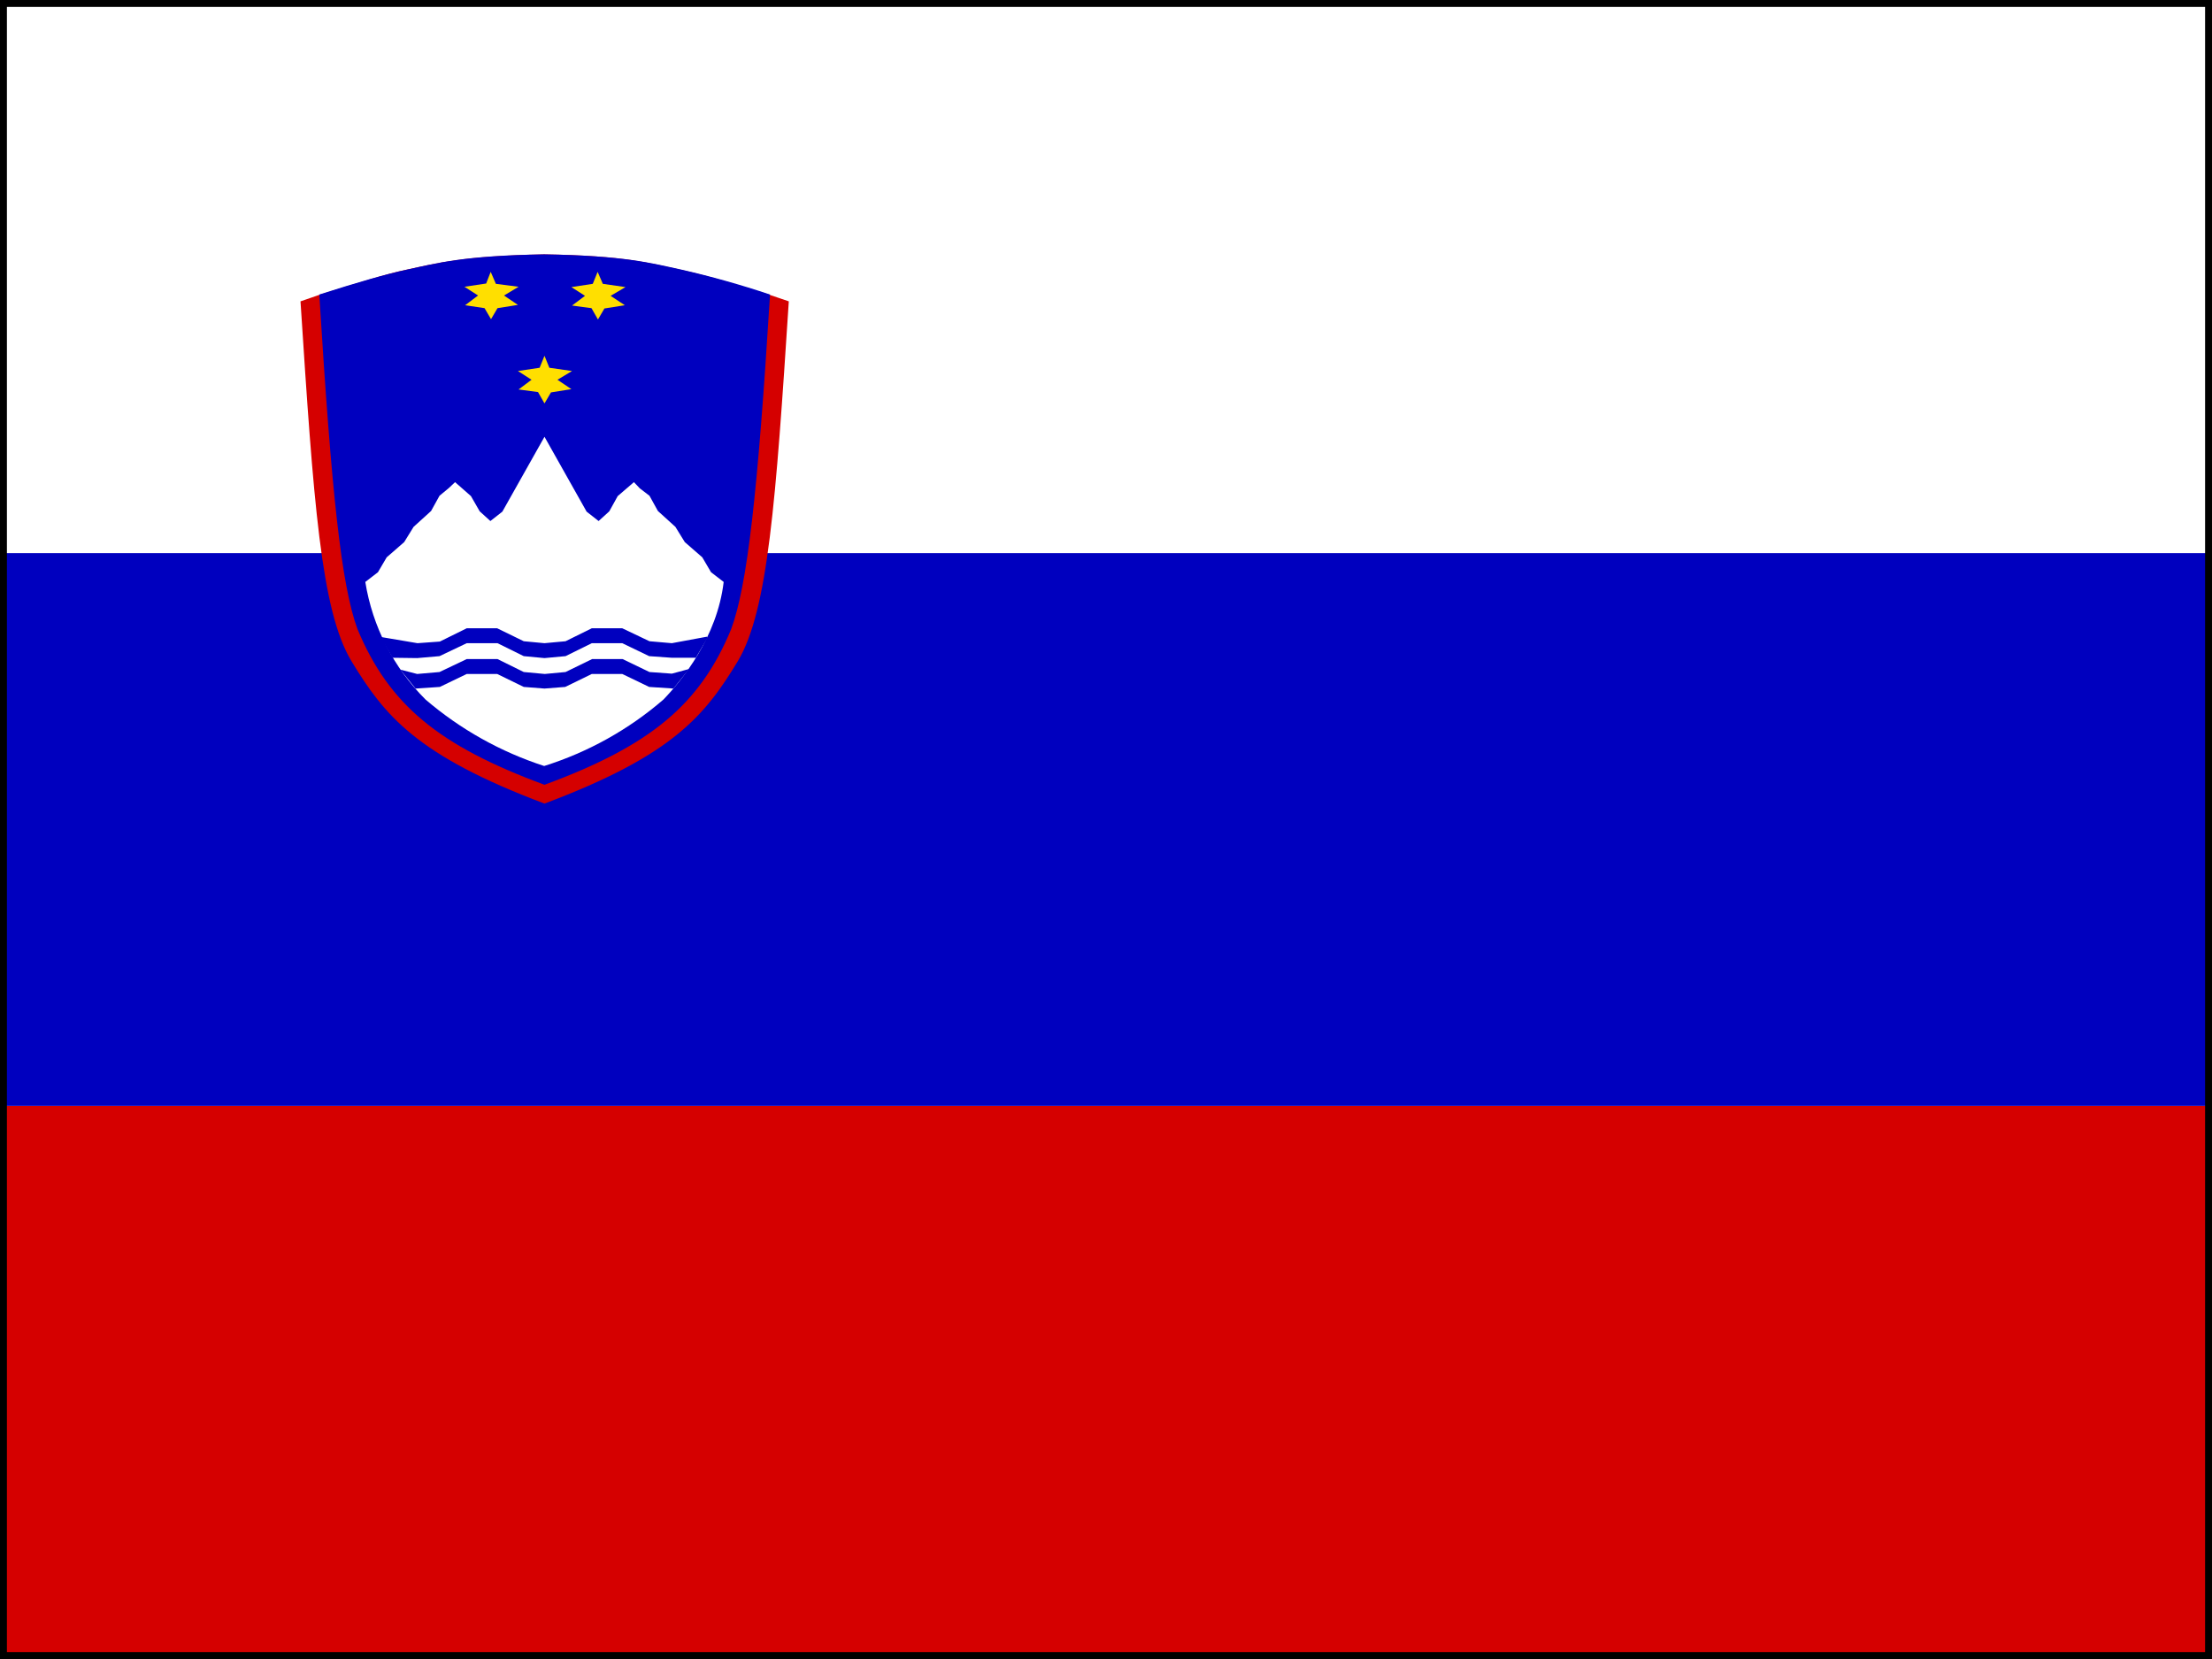
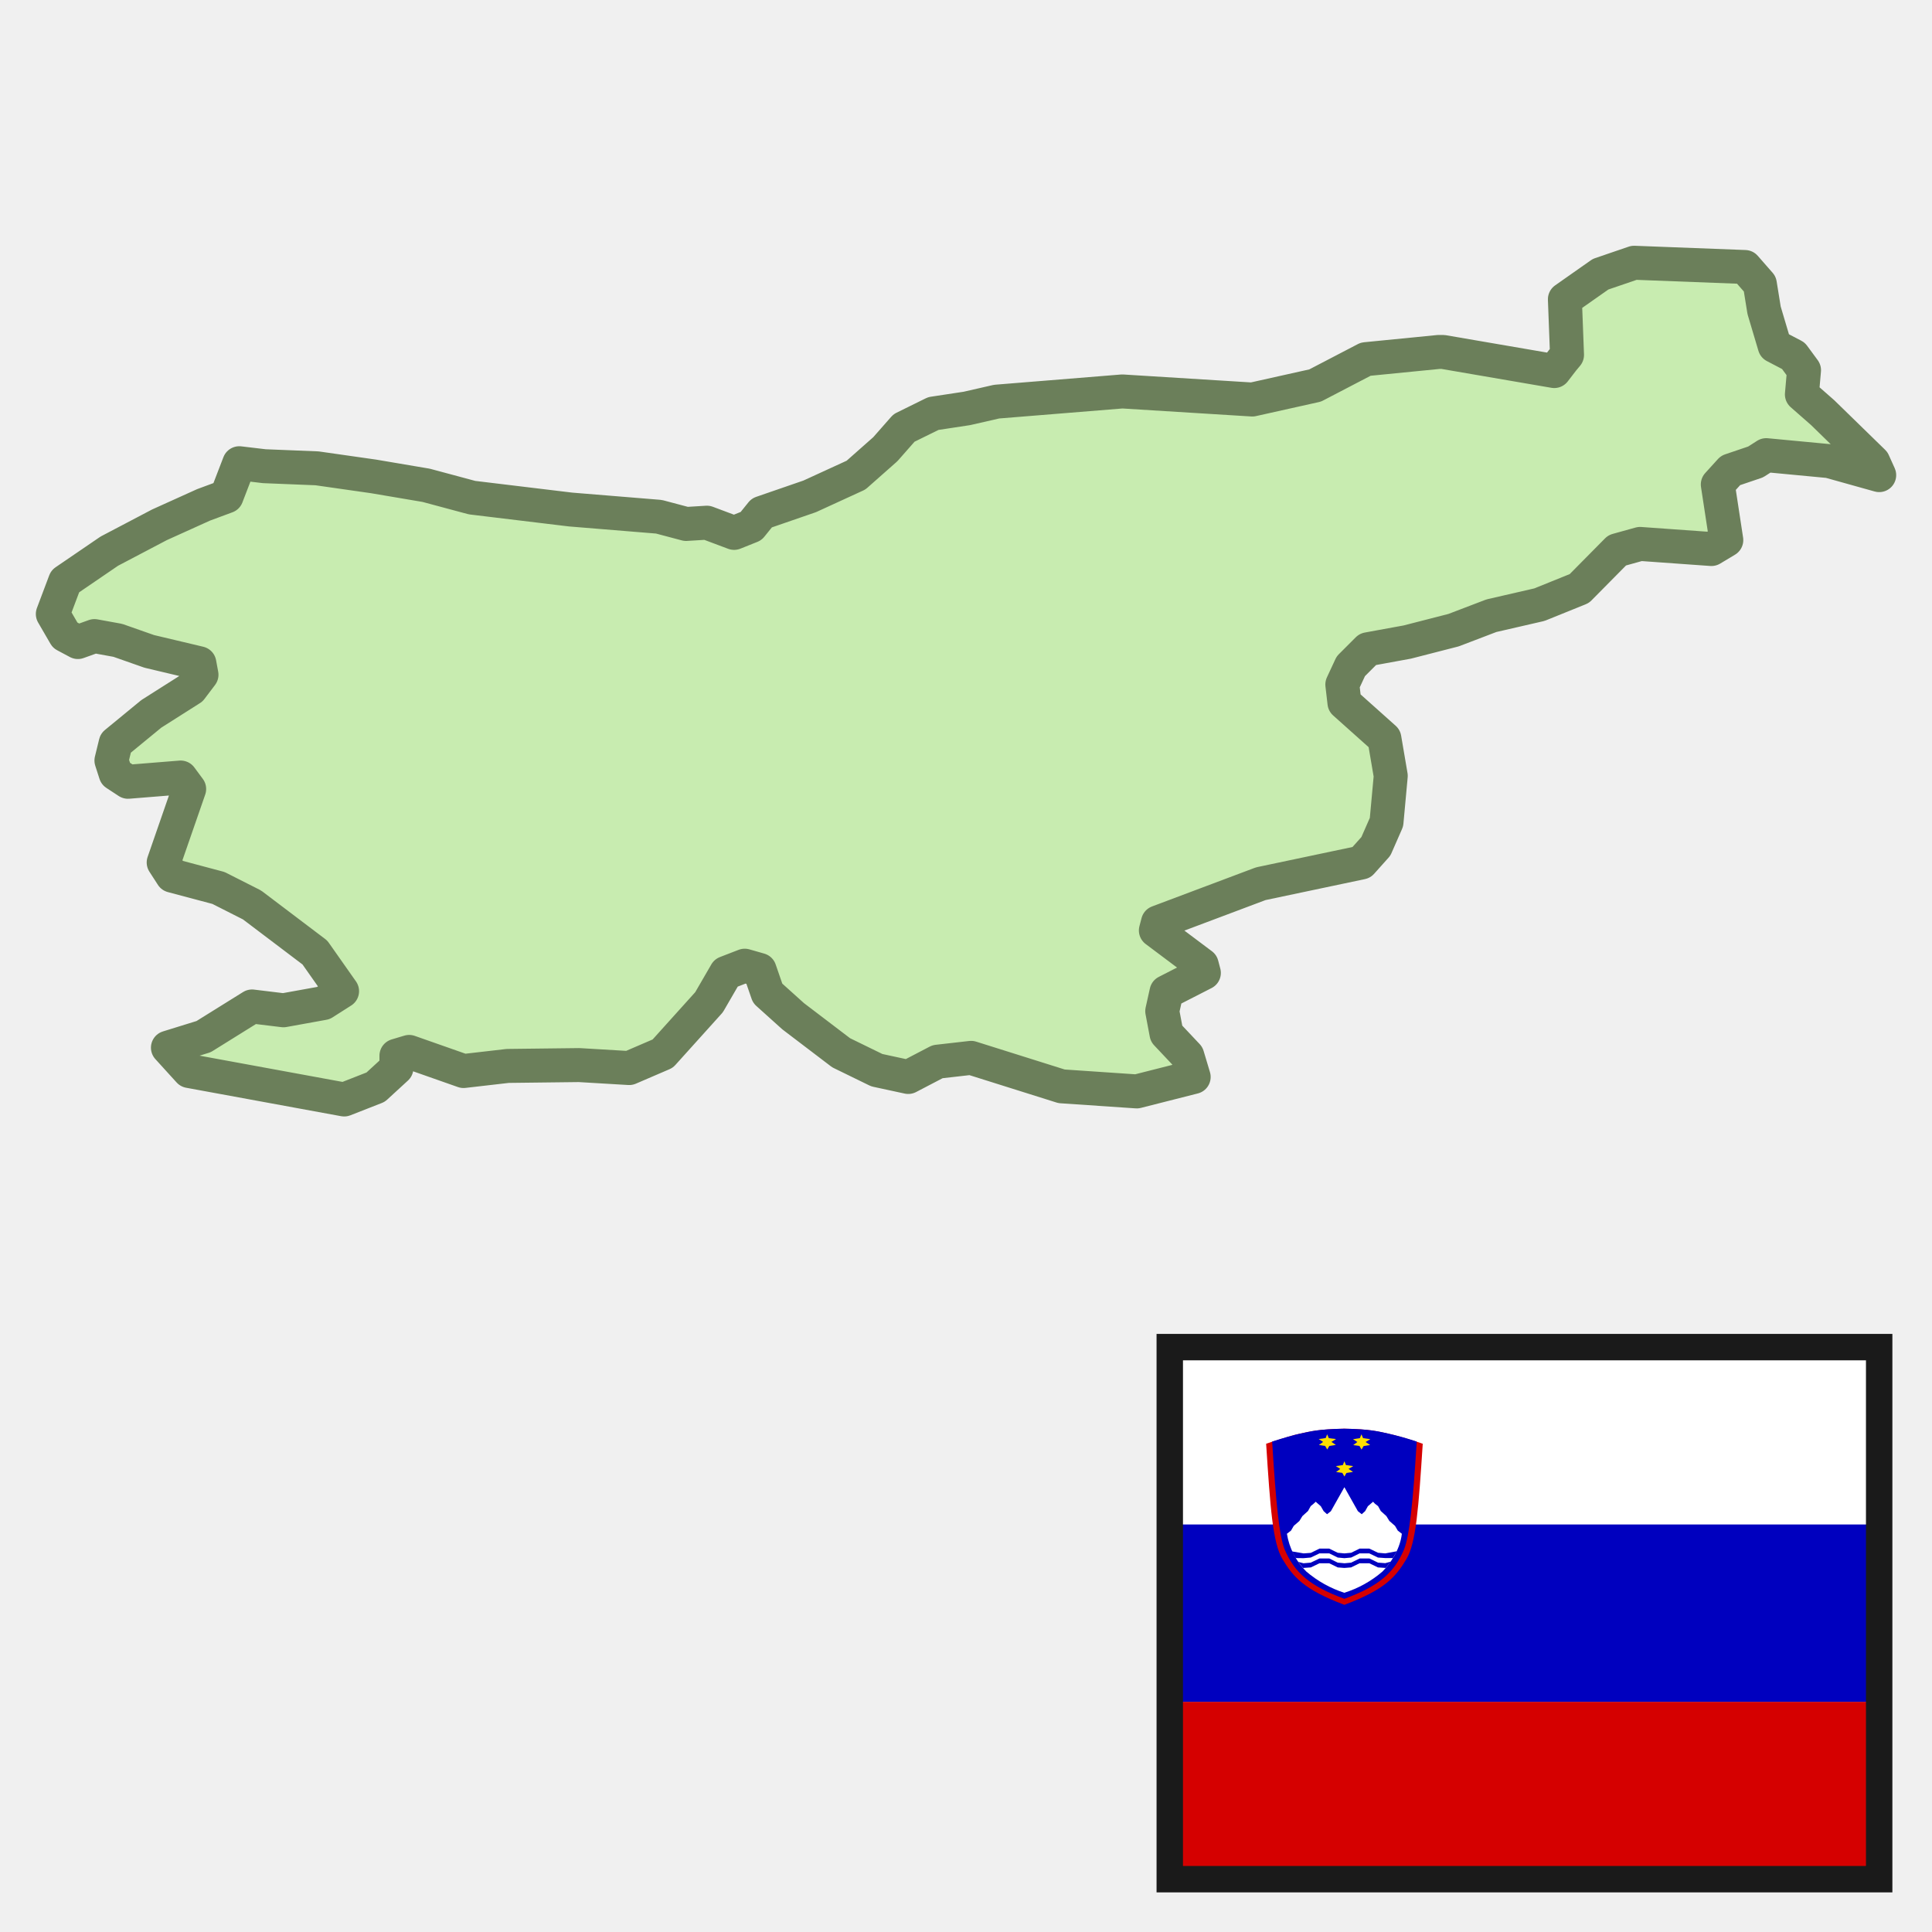
- <svg xmlns="http://www.w3.org/2000/svg" id="flag-icons-si" viewBox="0 0 640 480" data-copyright="© 2026 Sensory App House">
-   <defs>
-     <clipPath id="si-a">
-       <path fill-opacity=".7" d="M-15 0h682.6v512H-15.1z" />
-     </clipPath>
-   </defs>
-   <g fill-rule="evenodd" stroke-width="1pt" clip-path="url(#si-a)" transform="translate(14.1)scale(.9375)">
-     <path fill="#fff" d="M-62 0H962v512H-62z" />
-     <path fill="#d50000" d="M-62 341.3H962V512H-62z" />
-     <path fill="#0000bf" d="M-62 170.7H962v170.6H-62z" />
-     <path fill="#d50000" d="M228.4 93c-4 61.6-6.4 95.4-15.7 111-10.2 16.8-20 29.1-59.7 44-39.6-14.9-49.4-27.2-59.6-44-9.4-15.6-11.7-49.4-15.7-111l5.8-2c11.8-3.6 20.6-6.5 27.1-7.8 9.3-2 17.3-4.2 42.3-4.7 25 .4 33 2.8 42.3 4.8q9.7 2.1 27.3 7.7z" />
-     <path fill="#0000bf" d="M222.6 91c-3.8 61.5-7 89.7-12 103.2-9.6 23.2-24.8 35.9-57.6 48-32.8-12.1-48-24.8-57.7-48-5-13.6-8-41.7-11.8-103.3q17.4-5.6 27.1-7.7c9.3-2 17.3-4.3 42.3-4.7 25 .4 33 2.7 42.3 4.7a284 284 0 0 1 27.4 7.7z" />
-     <path fill="#ffdf00" d="m153 109.8 1.5 3.7 7 1-4.5 2.7 4.3 2.9-6.3 1-2 3.4-2-3.5-6-.8 4-3-4.2-2.7 6.7-1z" />
-     <path fill="#fff" d="m208.3 179.6-3.9-3-2.7-4.6-5.4-4.7-2.9-4.7-5.4-4.9-2.6-4.7-3-2.3-1.8-1.9-5 4.3-2.6 4.7-3.3 3-3.7-2.9-2.7-4.8-10.3-18.3-10.3 18.3-2.7 4.8-3.7 2.9-3.3-3-2.7-4.7-4.9-4.3-1.9 1.8-2.9 2.4-2.6 4.7-5.4 4.9-2.9 4.7-5.4 4.7-2.7 4.6-3.9 3a66 66 0 0 0 18.6 36.3 107 107 0 0 0 36.6 20.5 104 104 0 0 0 36.8-20.5c5.8-6 16.6-19.3 18.6-36.3" />
-     <path fill="#ffdf00" d="m169.4 83.9 1.6 3.7 7 1-4.6 2.7 4.4 2.9-6.3 1-2 3.4-2-3.5-6-.8 4-3-4.2-2.7 6.6-1zm-33 0 1.6 3.7 7 .9-4.5 2.7 4.3 2.9-6.3 1-2 3.4-2-3.4-6-.9 4-3-4.2-2.7 6.7-1z" />
-     <path fill="#0000bf" d="M199.7 203h-7.4l-7-.5-8.3-4h-9.4l-8.1 4-6.5.6-6.4-.6-8.1-4H129l-8.4 4-6.9.6-7.6-.1-3.6-6.2.1-.2 11.2 1.9 6.9-.5 8.3-4.1h9.4l8.2 4 6.4.6 6.5-.6 8.1-4h9.4l8.4 4 6.9.6 10.8-2 .2.4zm-86.4 9.5 7.4-.5 8.3-4h9.4l8.2 4 6.4.5 6.4-.5 8.2-4h9.4l8.3 4 7.5.5 4.8-6h-.1l-5.2 1.4-6.9-.5-8.3-4h-9.4l-8.2 4-6.4.6-6.5-.6-8.1-4H129l-8.4 4-6.9.6-5-1.3v.2l4.5 5.6z" />
+ <svg xmlns="http://www.w3.org/2000/svg" viewBox="0 0 512 512">
+   <g transform="translate(-32.15 -107.65) scale(1.1256)">
+     <path d="M 471.0 207.5 L 459.2 204.2 L 444.4 202.8 L 441.9 204.4 L 436.0 206.4 L 433.0 209.7 L 435.0 222.8 L 431.5 224.9 L 414.7 223.7 L 409.3 225.2 L 400.4 234.2 L 391.0 238.0 L 379.7 240.6 L 370.8 244.0 L 359.9 246.8 L 350.6 248.5 L 346.6 252.5 L 344.6 256.8 L 345.1 261.1 L 354.5 269.5 L 356.0 278.3 L 355.0 289.2 L 352.5 294.9 L 349.1 298.7 L 325.4 303.7 L 301.2 312.8 L 300.7 314.7 L 311.5 322.8 L 312.0 324.7 L 303.2 329.2 L 302.2 333.7 L 303.2 339.0 L 308.1 344.2 L 309.6 349.2 L 296.2 352.6 L 278.5 351.4 L 257.2 344.7 L 249.3 345.6 L 242.4 349.2 L 235.0 347.6 L 226.6 343.5 L 215.3 334.9 L 209.3 329.5 L 207.4 324.0 L 203.9 323.0 L 199.5 324.7 L 195.5 331.6 L 184.6 343.7 L 176.7 347.1 L 164.9 346.4 L 148.1 346.6 L 137.7 347.8 L 124.9 343.3 L 121.9 344.2 L 121.9 347.1 L 117.0 351.6 L 109.6 354.5 L 73.1 347.8 L 68.1 342.3 L 76.5 339.7 L 87.9 332.6 L 95.3 333.5 L 104.7 331.8 L 109.1 329.0 L 102.7 319.9 L 87.9 308.7 L 80.0 304.7 L 69.1 301.8 L 67.1 298.7 L 73.1 281.4 L 71.1 278.7 L 58.7 279.7 L 55.8 277.8 L 54.8 274.7 L 55.8 270.6 L 64.2 263.7 L 73.5 257.8 L 76.0 254.5 L 75.5 251.8 L 63.7 249.0 L 56.3 246.4 L 50.8 245.4 L 46.9 246.8 L 43.9 245.2 L 41.0 240.2 L 43.9 232.5 L 54.3 225.4 L 66.1 219.2 L 76.5 214.5 L 81.9 212.5 L 84.9 204.7 L 90.8 205.4 L 103.2 205.9 L 116.5 207.8 L 128.9 209.9 L 139.7 212.8 L 162.9 215.6 L 183.7 217.3 L 190.1 219.0 L 195.0 218.7 L 201.4 221.1 L 205.4 219.5 L 207.9 216.4 L 219.2 212.5 L 230.1 207.5 L 237.0 201.4 L 241.4 196.4 L 248.3 193.0 L 256.2 191.8 L 263.2 190.2 L 292.8 187.8 L 323.4 189.7 L 338.2 186.4 L 350.1 180.2 L 367.3 178.5 L 368.3 178.5 L 394.5 183.0 L 396.5 180.4 L 397.5 179.2 L 397.0 166.1 L 405.4 160.2 L 413.3 157.5 L 439.4 158.5 L 442.9 162.5 L 443.9 168.7 L 446.4 177.1 L 450.8 179.4 L 453.3 182.8 L 452.8 188.5 L 457.7 192.8 L 469.6 204.4 L 471.0 207.5 Z" fill="#c8ecb0" stroke="#6b7f5a" stroke-width="8" stroke-linejoin="round" fill-rule="evenodd" />
  </g>
-   <rect x="1" y="1" width="638" height="478" fill="none" stroke="#000000" stroke-width="2" />
+   <rect x="310" y="357" width="188" height="141" fill="#ffffff" />
+   <g transform="translate(310 357) scale(0.29375)">
+     <defs>
+       <clipPath id="si-a">
+         <path fill-opacity=".7" d="M-15 0h682.6v512H-15.1z" />
+       </clipPath>
+     </defs>
+     <g fill-rule="evenodd" stroke-width="1pt" clip-path="url(#si-a)" transform="translate(14.1)scale(.9375)">
+       <path fill="#fff" d="M-62 0H962v512H-62z" />
+       <path fill="#d50000" d="M-62 341.3H962V512H-62z" />
+       <path fill="#0000bf" d="M-62 170.7H962v170.6H-62z" />
+       <path fill="#d50000" d="M228.4 93c-4 61.6-6.4 95.4-15.7 111-10.2 16.8-20 29.1-59.7 44-39.6-14.9-49.4-27.2-59.6-44-9.4-15.6-11.7-49.4-15.7-111l5.8-2c11.8-3.6 20.6-6.5 27.1-7.8 9.3-2 17.3-4.2 42.3-4.7 25 .4 33 2.8 42.3 4.8q9.7 2.1 27.3 7.7z" />
+       <path fill="#0000bf" d="M222.6 91c-3.8 61.5-7 89.7-12 103.2-9.6 23.2-24.8 35.9-57.6 48-32.8-12.1-48-24.8-57.7-48-5-13.6-8-41.7-11.8-103.3q17.4-5.6 27.1-7.7c9.3-2 17.3-4.3 42.3-4.7 25 .4 33 2.7 42.3 4.7a284 284 0 0 1 27.4 7.7z" />
+       <path fill="#ffdf00" d="m153 109.8 1.5 3.7 7 1-4.5 2.7 4.3 2.9-6.3 1-2 3.4-2-3.5-6-.8 4-3-4.2-2.7 6.7-1z" />
+       <path fill="#fff" d="m208.3 179.6-3.9-3-2.7-4.6-5.4-4.7-2.9-4.7-5.4-4.9-2.6-4.7-3-2.3-1.8-1.9-5 4.3-2.6 4.7-3.3 3-3.7-2.9-2.7-4.8-10.3-18.3-10.3 18.3-2.7 4.8-3.7 2.9-3.3-3-2.7-4.7-4.9-4.3-1.9 1.8-2.9 2.4-2.6 4.7-5.4 4.9-2.9 4.7-5.4 4.7-2.7 4.6-3.9 3a66 66 0 0 0 18.6 36.3 107 107 0 0 0 36.6 20.5 104 104 0 0 0 36.8-20.5c5.8-6 16.6-19.3 18.6-36.3" />
+       <path fill="#ffdf00" d="m169.4 83.9 1.6 3.7 7 1-4.6 2.7 4.4 2.9-6.3 1-2 3.4-2-3.5-6-.8 4-3-4.2-2.7 6.6-1zm-33 0 1.6 3.7 7 .9-4.5 2.7 4.3 2.9-6.3 1-2 3.4-2-3.4-6-.9 4-3-4.2-2.7 6.7-1z" />
+       <path fill="#0000bf" d="M199.7 203h-7.4l-7-.5-8.3-4h-9.4l-8.1 4-6.5.6-6.4-.6-8.1-4H129l-8.4 4-6.9.6-7.6-.1-3.6-6.2.1-.2 11.2 1.9 6.9-.5 8.3-4.1h9.4l8.2 4 6.4.6 6.5-.6 8.1-4h9.4l8.4 4 6.9.6 10.8-2 .2.4zm-86.4 9.5 7.4-.5 8.3-4h9.4l8.2 4 6.4.5 6.4-.5 8.2-4h9.4l8.3 4 7.5.5 4.8-6h-.1l-5.2 1.4-6.9-.5-8.3-4h-9.4l-8.2 4-6.4.6-6.5-.6-8.1-4H129l-8.4 4-6.9.6-5-1.3v.2l4.5 5.6z" />
+     </g>
+     <rect x="1" y="1" width="638" height="478" fill="none" stroke="#000000" stroke-width="2" />
+   </g>
+   <rect x="310" y="357" width="188" height="141" fill="none" stroke="#1a1a1a" stroke-width="7" />
</svg>
